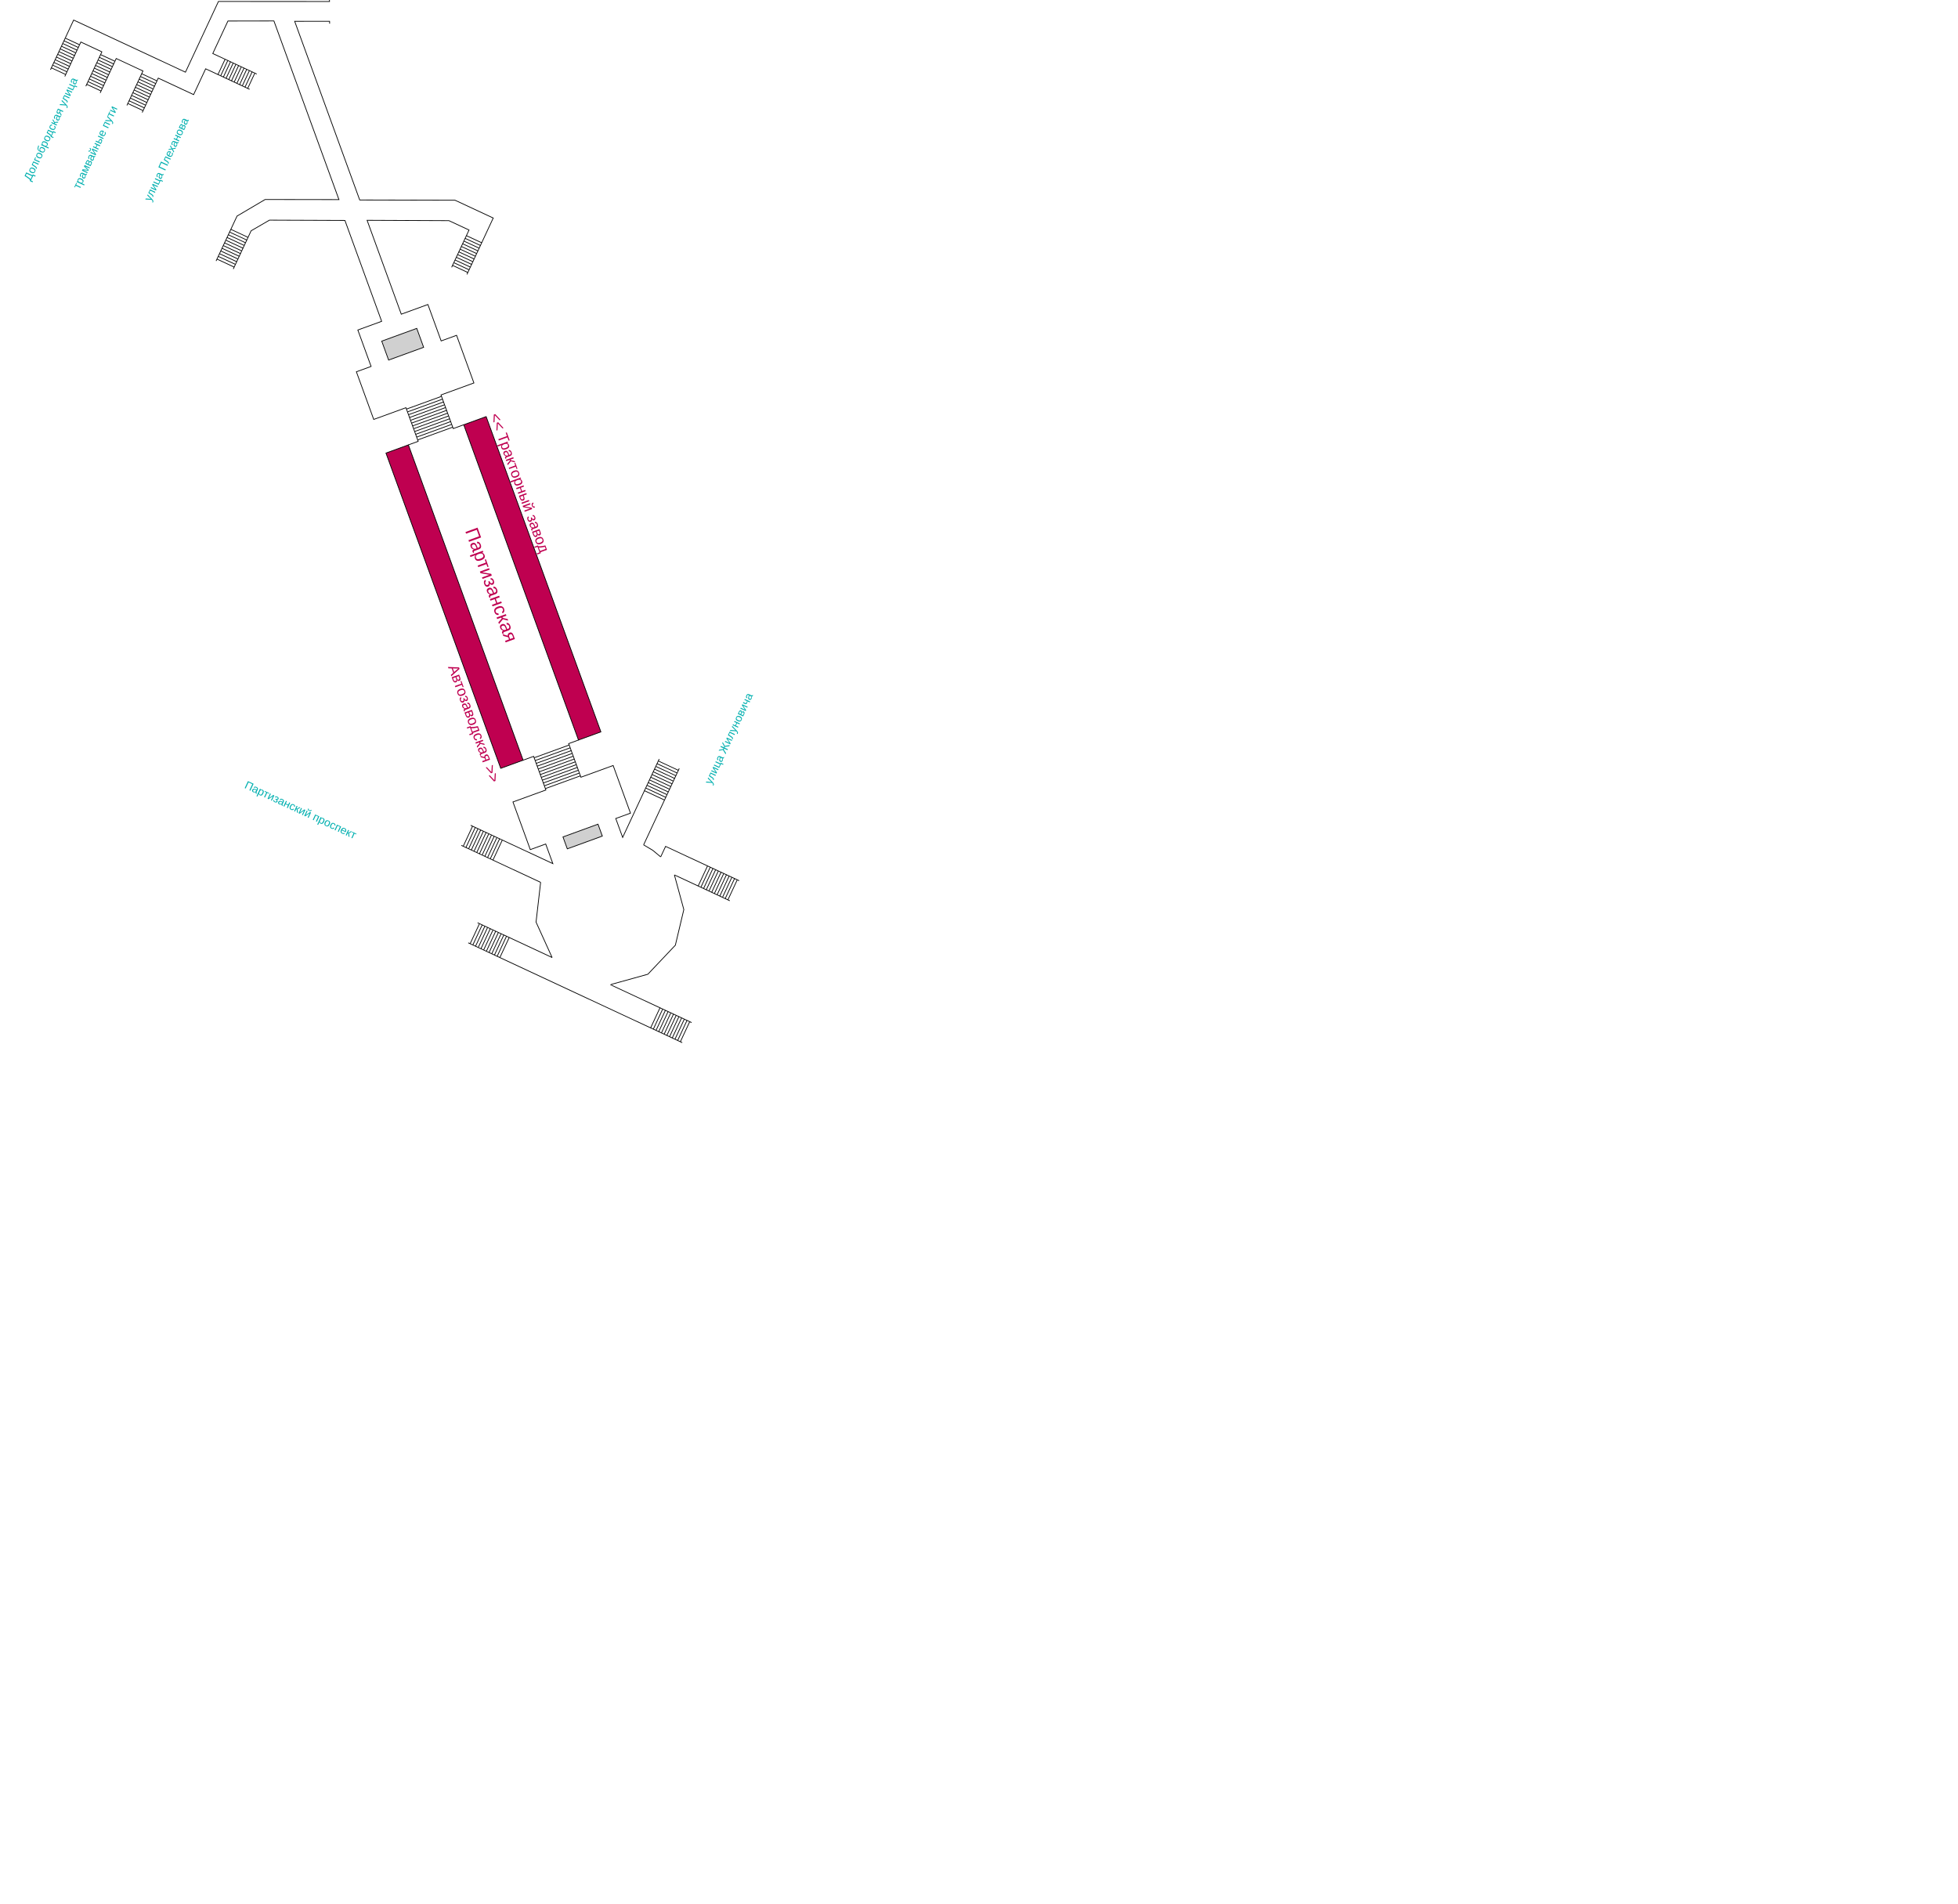
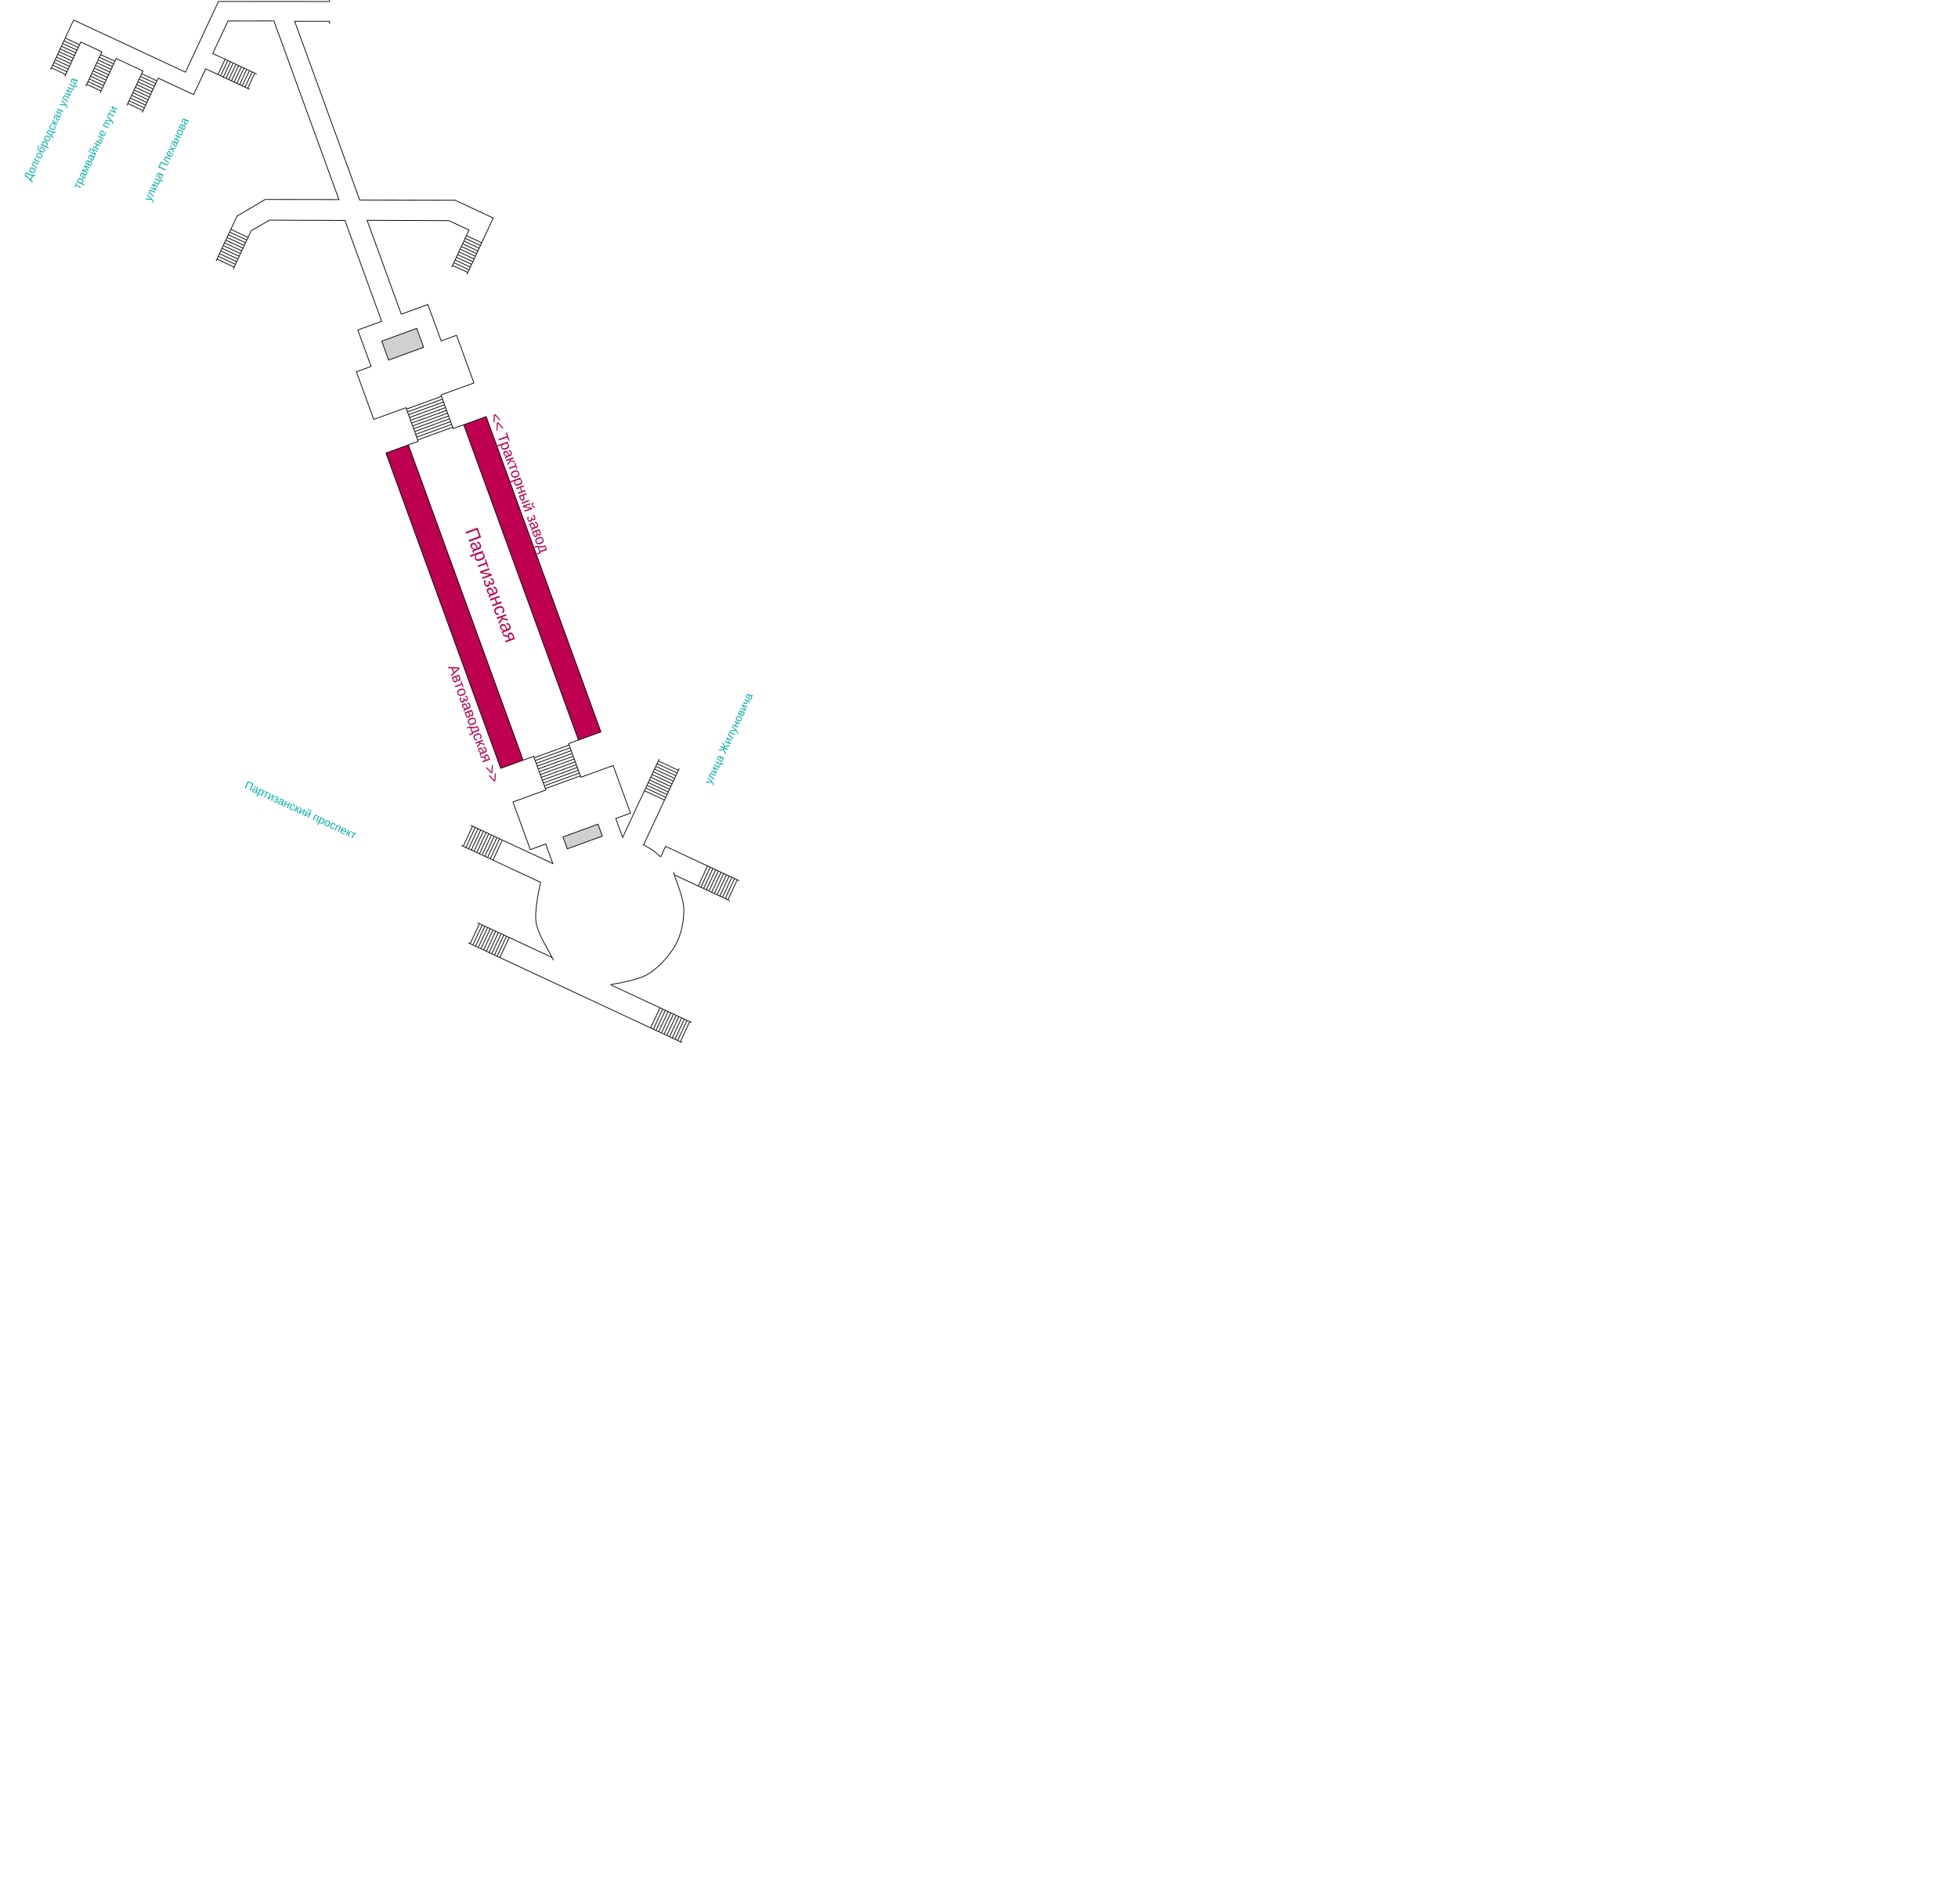
<svg xmlns="http://www.w3.org/2000/svg" baseProfile="full" height="100%" version="1.1" width="100%">
  <defs>
    <marker id="id408" markerHeight="3" markerUnits="strokeWidth" markerWidth="4" orient="auto" refX="0" refY="5" viewBox="0,0,10,10">
      <path d="M 0 0 L 10 5 L 0 10 z" />
    </marker>
  </defs>
  <g transform="scale(0.5) rotate(70.0,530,700)">
    <rect fill="none" height="1400" stroke="none" width="1060" x="0" y="0" />
    <polygon fill="#BF0050" points="439,569 439,537 889,537 889,569" stroke="#000000" stroke-width="1" />
    <polygon fill="#BF0050" points="439,680 439,648 889,648 889,680" stroke="#000000" stroke-width="1" />
    <text fill="#BF0050" font-family="Arial" font-size="20" stroke="none" x="439" y="532.0">&lt;&lt; Тракторный завод</text>
    <text fill="#BF0050" font-family="Arial" font-size="20" stroke="none" x="737" y="700.0">Автозаводская &gt;&gt;</text>
    <text fill="#BF0050" font-family="Arial" font-size="25" stroke="none" x="573" y="616.0">Партизанская</text>
    <polyline fill="none" points="889,569 889,583 937,583 937,537 1005,537 1005,558 1032,558 950,476" stroke="#000000" stroke-width="1" />
    <polyline fill="none" points="971,455 1051,535" stroke="#000000" stroke-width="1" />
-     <polyline fill="none" points="1051,535 1062,526 1074,519" stroke="#000000" stroke-width="1" />
+     <path d="M1051,535 C1051,535 1049.167,536.5 1051,535 C1052.833,533.5 1058.167,528.667 1062,526 C1065.833,523.333 1074,519 1074,519 " fill="none" stroke="#000000" stroke-width="1" />
    <polyline fill="none" points="1074,519 1063,508 1140,431" stroke="#000000" stroke-width="1" />
    <polyline fill="none" points="1161,452 1103,510" stroke="#000000" stroke-width="1" />
-     <polyline fill="none" points="1103,510 1151,514 1192,541 1216,589 1212,640" stroke="#000000" stroke-width="1" />
+     <path d="M1103,510 C1103,510 1095.0,509.333 1103,510 C1111.0,510.667 1136.167,508.833 1151,514 C1165.833,519.167 1181.167,528.5 1192,541 C1202.833,553.5 1212.667,572.5 1216,589 C1219.333,605.5 1212,640 1212,640 " fill="none" stroke="#000000" stroke-width="1" />
    <polyline fill="none" points="1212,641 1297,556" stroke="#000000" stroke-width="1" />
    <polyline fill="none" points="1318,577 1094,801" stroke="#000000" stroke-width="1" />
    <polyline fill="none" points="1073,780 1151,702" stroke="#000000" stroke-width="1" />
-     <polyline fill="none" points="1151,702 1099,706 1051,682" stroke="#000000" stroke-width="1" />
+     <path d="M1151,702 C1151,702 1159.667,701.333 1151,702 C1142.333,702.667 1115.667,709.333 1099,706 C1082.333,702.667 1051,682 1051,682 " fill="none" stroke="#000000" stroke-width="1" />
    <polyline fill="none" points="1051,682 968,765" stroke="#000000" stroke-width="1" />
    <polyline fill="none" points="947,744 1033,658 1005,658 1005,680 937,680 937,633 889,633 889,648" stroke="#000000" stroke-width="1" />
    <line stroke="#000000" stroke-width="1" x1="891" x2="891" y1="633" y2="583" />
    <line stroke="#000000" stroke-width="1" x1="895" x2="895" y1="633" y2="583" />
    <line stroke="#000000" stroke-width="1" x1="899" x2="899" y1="633" y2="583" />
    <line stroke="#000000" stroke-width="1" x1="903" x2="903" y1="633" y2="583" />
    <line stroke="#000000" stroke-width="1" x1="907" x2="907" y1="633" y2="583" />
    <line stroke="#000000" stroke-width="1" x1="911" x2="911" y1="633" y2="583" />
    <line stroke="#000000" stroke-width="1" x1="915" x2="915" y1="633" y2="583" />
    <line stroke="#000000" stroke-width="1" x1="919" x2="919" y1="633" y2="583" />
    <line stroke="#000000" stroke-width="1" x1="923" x2="923" y1="633" y2="583" />
    <line stroke="#000000" stroke-width="1" x1="927" x2="927" y1="633" y2="583" />
    <line stroke="#000000" stroke-width="1" x1="931" x2="931" y1="633" y2="583" />
    <line stroke="#000000" stroke-width="1" x1="935" x2="935" y1="633" y2="583" />
    <line stroke="#000000" stroke-width="1" x1="952" x2="973" y1="478" y2="457" />
    <line stroke="#000000" stroke-width="1" x1="954.828" x2="975.828" y1="480.828" y2="459.828" />
    <line stroke="#000000" stroke-width="1" x1="957.657" x2="978.657" y1="483.657" y2="462.657" />
    <line stroke="#000000" stroke-width="1" x1="960.485" x2="981.485" y1="486.485" y2="465.485" />
    <line stroke="#000000" stroke-width="1" x1="963.314" x2="984.314" y1="489.314" y2="468.314" />
    <line stroke="#000000" stroke-width="1" x1="966.142" x2="987.142" y1="492.142" y2="471.142" />
    <line stroke="#000000" stroke-width="1" x1="968.971" x2="989.971" y1="494.971" y2="473.971" />
    <line stroke="#000000" stroke-width="1" x1="971.799" x2="992.799" y1="497.799" y2="476.799" />
    <line stroke="#000000" stroke-width="1" x1="974.627" x2="995.627" y1="500.627" y2="479.627" />
    <line stroke="#000000" stroke-width="1" x1="977.456" x2="998.456" y1="503.456" y2="482.456" />
    <line stroke="#000000" stroke-width="1" x1="980.284" x2="1001.284" y1="506.284" y2="485.284" />
    <line stroke="#000000" stroke-width="1" x1="983.113" x2="1004.113" y1="509.113" y2="488.113" />
    <line stroke="#000000" stroke-width="1" x1="1159" x2="1138" y1="454" y2="433" />
    <line stroke="#000000" stroke-width="1" x1="1156.172" x2="1135.172" y1="456.828" y2="435.828" />
    <line stroke="#000000" stroke-width="1" x1="1153.343" x2="1132.343" y1="459.657" y2="438.657" />
    <line stroke="#000000" stroke-width="1" x1="1150.515" x2="1129.515" y1="462.485" y2="441.485" />
    <line stroke="#000000" stroke-width="1" x1="1147.686" x2="1126.686" y1="465.314" y2="444.314" />
    <line stroke="#000000" stroke-width="1" x1="1144.858" x2="1123.858" y1="468.142" y2="447.142" />
    <line stroke="#000000" stroke-width="1" x1="1142.029" x2="1121.029" y1="470.971" y2="449.971" />
    <line stroke="#000000" stroke-width="1" x1="1139.201" x2="1118.201" y1="473.799" y2="452.799" />
    <line stroke="#000000" stroke-width="1" x1="1136.373" x2="1115.373" y1="476.627" y2="455.627" />
    <line stroke="#000000" stroke-width="1" x1="1133.544" x2="1112.544" y1="479.456" y2="458.456" />
    <line stroke="#000000" stroke-width="1" x1="1130.716" x2="1109.716" y1="482.284" y2="461.284" />
    <line stroke="#000000" stroke-width="1" x1="1127.887" x2="1106.887" y1="485.113" y2="464.113" />
    <line stroke="#000000" stroke-width="1" x1="1295" x2="1316" y1="558" y2="579" />
    <line stroke="#000000" stroke-width="1" x1="1292.172" x2="1313.172" y1="560.828" y2="581.828" />
    <line stroke="#000000" stroke-width="1" x1="1289.343" x2="1310.343" y1="563.657" y2="584.657" />
    <line stroke="#000000" stroke-width="1" x1="1286.515" x2="1307.515" y1="566.485" y2="587.485" />
    <line stroke="#000000" stroke-width="1" x1="1283.686" x2="1304.686" y1="569.314" y2="590.314" />
    <line stroke="#000000" stroke-width="1" x1="1280.858" x2="1301.858" y1="572.142" y2="593.142" />
    <line stroke="#000000" stroke-width="1" x1="1278.029" x2="1299.029" y1="574.971" y2="595.971" />
    <line stroke="#000000" stroke-width="1" x1="1275.201" x2="1296.201" y1="577.799" y2="598.799" />
    <line stroke="#000000" stroke-width="1" x1="1272.373" x2="1293.373" y1="580.627" y2="601.627" />
    <line stroke="#000000" stroke-width="1" x1="1269.544" x2="1290.544" y1="583.456" y2="604.456" />
    <line stroke="#000000" stroke-width="1" x1="1266.716" x2="1287.716" y1="586.284" y2="607.284" />
    <line stroke="#000000" stroke-width="1" x1="1263.887" x2="1284.887" y1="589.113" y2="610.113" />
    <line stroke="#000000" stroke-width="1" x1="1075" x2="1096" y1="778" y2="799" />
    <line stroke="#000000" stroke-width="1" x1="1077.828" x2="1098.828" y1="775.172" y2="796.172" />
    <line stroke="#000000" stroke-width="1" x1="1080.657" x2="1101.657" y1="772.343" y2="793.343" />
    <line stroke="#000000" stroke-width="1" x1="1083.485" x2="1104.485" y1="769.515" y2="790.515" />
    <line stroke="#000000" stroke-width="1" x1="1086.314" x2="1107.314" y1="766.686" y2="787.686" />
    <line stroke="#000000" stroke-width="1" x1="1089.142" x2="1110.142" y1="763.858" y2="784.858" />
    <line stroke="#000000" stroke-width="1" x1="1091.971" x2="1112.971" y1="761.029" y2="782.029" />
    <line stroke="#000000" stroke-width="1" x1="1094.799" x2="1115.799" y1="758.201" y2="779.201" />
    <line stroke="#000000" stroke-width="1" x1="1097.627" x2="1118.627" y1="755.373" y2="776.373" />
    <line stroke="#000000" stroke-width="1" x1="1100.456" x2="1121.456" y1="752.544" y2="773.544" />
    <line stroke="#000000" stroke-width="1" x1="1103.284" x2="1124.284" y1="749.716" y2="770.716" />
    <line stroke="#000000" stroke-width="1" x1="1106.113" x2="1127.113" y1="746.887" y2="767.887" />
    <line stroke="#000000" stroke-width="1" x1="970" x2="949" y1="763" y2="742" />
    <line stroke="#000000" stroke-width="1" x1="972.828" x2="951.828" y1="760.172" y2="739.172" />
    <line stroke="#000000" stroke-width="1" x1="975.657" x2="954.657" y1="757.343" y2="736.343" />
    <line stroke="#000000" stroke-width="1" x1="978.485" x2="957.485" y1="754.515" y2="733.515" />
    <line stroke="#000000" stroke-width="1" x1="981.314" x2="960.314" y1="751.686" y2="730.686" />
    <line stroke="#000000" stroke-width="1" x1="984.142" x2="963.142" y1="748.858" y2="727.858" />
    <line stroke="#000000" stroke-width="1" x1="986.971" x2="965.971" y1="746.029" y2="725.029" />
    <line stroke="#000000" stroke-width="1" x1="989.799" x2="968.799" y1="743.201" y2="722.201" />
    <line stroke="#000000" stroke-width="1" x1="992.627" x2="971.627" y1="740.373" y2="719.373" />
    <line stroke="#000000" stroke-width="1" x1="995.456" x2="974.456" y1="737.544" y2="716.544" />
    <line stroke="#000000" stroke-width="1" x1="998.284" x2="977.284" y1="734.716" y2="713.716" />
    <line stroke="#000000" stroke-width="1" x1="1001.113" x2="980.113" y1="731.887" y2="710.887" />
    <polygon fill="#D0D0D0" points="1004,633 1004,583 1021,583 1021,633" stroke="#000000" stroke-width="1" />
    <polyline fill="none" points="439,648 439,634 391,634 391,680 323,680 323,659 271,659 271,625 127,625 92,720 97,748 137,788" stroke="#000000" stroke-width="1" />
    <polyline fill="none" points="119,806 72,759 64,716 98,623 -157,623 -178,681 -144,715 -98,669" stroke="#000000" stroke-width="1" />
    <polyline fill="none" points="-82,685 -128,731 -101,758 -138,795 -102,831" stroke="#000000" stroke-width="1" />
    <polyline fill="none" points="-118,847 -154,811 -182,839 -146,875" stroke="#000000" stroke-width="1" />
    <polyline fill="none" points="-161,890 -197,854 -219,876 -183,912" stroke="#000000" stroke-width="1" />
    <polyline fill="none" points="-198,927 -250,875 -133,758 -207,684 -156,544 -159,543" stroke="#000000" stroke-width="1" />
    <polyline fill="none" points="-128,554 -131,553 -147,597 108,597 152,477 192,437 251,496" stroke="#000000" stroke-width="1" />
    <polyline fill="none" points="235,512 196,473 175,494 137,597 271,597 271,559 323,559 323,537 391,537 391,584 439,584 439,569" stroke="#000000" stroke-width="1" />
    <line stroke="#000000" stroke-width="1" x1="437" x2="437" y1="584" y2="634" />
    <line stroke="#000000" stroke-width="1" x1="433" x2="433" y1="584" y2="634" />
    <line stroke="#000000" stroke-width="1" x1="429" x2="429" y1="584" y2="634" />
    <line stroke="#000000" stroke-width="1" x1="425" x2="425" y1="584" y2="634" />
    <line stroke="#000000" stroke-width="1" x1="421" x2="421" y1="584" y2="634" />
    <line stroke="#000000" stroke-width="1" x1="417" x2="417" y1="584" y2="634" />
    <line stroke="#000000" stroke-width="1" x1="413" x2="413" y1="584" y2="634" />
    <line stroke="#000000" stroke-width="1" x1="409" x2="409" y1="584" y2="634" />
    <line stroke="#000000" stroke-width="1" x1="405" x2="405" y1="584" y2="634" />
    <line stroke="#000000" stroke-width="1" x1="401" x2="401" y1="584" y2="634" />
    <line stroke="#000000" stroke-width="1" x1="397" x2="397" y1="584" y2="634" />
    <line stroke="#000000" stroke-width="1" x1="393" x2="393" y1="584" y2="634" />
    <line stroke="#000000" stroke-width="1" x1="233" x2="249" y1="510" y2="494" />
    <line stroke="#000000" stroke-width="1" x1="230.172" x2="246.172" y1="507.172" y2="491.172" />
    <line stroke="#000000" stroke-width="1" x1="227.343" x2="243.343" y1="504.343" y2="488.343" />
    <line stroke="#000000" stroke-width="1" x1="224.515" x2="240.515" y1="501.515" y2="485.515" />
    <line stroke="#000000" stroke-width="1" x1="221.686" x2="237.686" y1="498.686" y2="482.686" />
    <line stroke="#000000" stroke-width="1" x1="218.858" x2="234.858" y1="495.858" y2="479.858" />
    <line stroke="#000000" stroke-width="1" x1="216.029" x2="232.029" y1="493.029" y2="477.029" />
    <line stroke="#000000" stroke-width="1" x1="213.201" x2="229.201" y1="490.201" y2="474.201" />
    <line stroke="#000000" stroke-width="1" x1="210.373" x2="226.373" y1="487.373" y2="471.373" />
    <line stroke="#000000" stroke-width="1" x1="207.544" x2="223.544" y1="484.544" y2="468.544" />
    <line stroke="#000000" stroke-width="1" x1="204.716" x2="220.716" y1="481.716" y2="465.716" />
    <line stroke="#000000" stroke-width="1" x1="201.887" x2="217.887" y1="478.887" y2="462.887" />
    <line stroke="#000000" stroke-width="1" x1="135" x2="117" y1="786" y2="804" />
    <line stroke="#000000" stroke-width="1" x1="132.172" x2="114.172" y1="783.172" y2="801.172" />
    <line stroke="#000000" stroke-width="1" x1="129.343" x2="111.343" y1="780.343" y2="798.343" />
    <line stroke="#000000" stroke-width="1" x1="126.515" x2="108.515" y1="777.515" y2="795.515" />
    <line stroke="#000000" stroke-width="1" x1="123.686" x2="105.686" y1="774.686" y2="792.686" />
    <line stroke="#000000" stroke-width="1" x1="120.858" x2="102.858" y1="771.858" y2="789.858" />
    <line stroke="#000000" stroke-width="1" x1="118.029" x2="100.029" y1="769.029" y2="787.029" />
    <line stroke="#000000" stroke-width="1" x1="115.201" x2="97.201" y1="766.201" y2="784.201" />
    <line stroke="#000000" stroke-width="1" x1="112.373" x2="94.373" y1="763.373" y2="781.373" />
    <line stroke="#000000" stroke-width="1" x1="109.544" x2="91.544" y1="760.544" y2="778.544" />
    <line stroke="#000000" stroke-width="1" x1="106.716" x2="88.716" y1="757.716" y2="775.716" />
    <line stroke="#000000" stroke-width="1" x1="103.887" x2="85.887" y1="754.887" y2="772.887" />
    <line stroke="#000000" stroke-width="1" x1="-185" x2="-200" y1="910" y2="925" />
    <line stroke="#000000" stroke-width="1" x1="-187.828" x2="-202.828" y1="907.172" y2="922.172" />
    <line stroke="#000000" stroke-width="1" x1="-190.657" x2="-205.657" y1="904.343" y2="919.343" />
    <line stroke="#000000" stroke-width="1" x1="-193.485" x2="-208.485" y1="901.515" y2="916.515" />
    <line stroke="#000000" stroke-width="1" x1="-196.314" x2="-211.314" y1="898.686" y2="913.686" />
    <line stroke="#000000" stroke-width="1" x1="-199.142" x2="-214.142" y1="895.858" y2="910.858" />
    <line stroke="#000000" stroke-width="1" x1="-201.971" x2="-216.971" y1="893.029" y2="908.029" />
    <line stroke="#000000" stroke-width="1" x1="-204.799" x2="-219.799" y1="890.201" y2="905.201" />
    <line stroke="#000000" stroke-width="1" x1="-207.627" x2="-222.627" y1="887.373" y2="902.373" />
    <line stroke="#000000" stroke-width="1" x1="-210.456" x2="-225.456" y1="884.544" y2="899.544" />
    <line stroke="#000000" stroke-width="1" x1="-213.284" x2="-228.284" y1="881.716" y2="896.716" />
    <line stroke="#000000" stroke-width="1" x1="-216.113" x2="-231.113" y1="878.887" y2="893.887" />
    <line stroke="#000000" stroke-width="1" x1="-148" x2="-163" y1="873" y2="888" />
    <line stroke="#000000" stroke-width="1" x1="-150.828" x2="-165.828" y1="870.172" y2="885.172" />
    <line stroke="#000000" stroke-width="1" x1="-153.657" x2="-168.657" y1="867.343" y2="882.343" />
    <line stroke="#000000" stroke-width="1" x1="-156.485" x2="-171.485" y1="864.515" y2="879.515" />
    <line stroke="#000000" stroke-width="1" x1="-159.314" x2="-174.314" y1="861.686" y2="876.686" />
    <line stroke="#000000" stroke-width="1" x1="-162.142" x2="-177.142" y1="858.858" y2="873.858" />
    <line stroke="#000000" stroke-width="1" x1="-164.971" x2="-179.971" y1="856.029" y2="871.029" />
    <line stroke="#000000" stroke-width="1" x1="-167.799" x2="-182.799" y1="853.201" y2="868.201" />
    <line stroke="#000000" stroke-width="1" x1="-170.627" x2="-185.627" y1="850.373" y2="865.373" />
    <line stroke="#000000" stroke-width="1" x1="-173.456" x2="-188.456" y1="847.544" y2="862.544" />
    <line stroke="#000000" stroke-width="1" x1="-176.284" x2="-191.284" y1="844.716" y2="859.716" />
    <line stroke="#000000" stroke-width="1" x1="-179.113" x2="-194.113" y1="841.887" y2="856.887" />
    <line stroke="#000000" stroke-width="1" x1="-104" x2="-120" y1="829" y2="845" />
    <line stroke="#000000" stroke-width="1" x1="-106.828" x2="-122.828" y1="826.172" y2="842.172" />
    <line stroke="#000000" stroke-width="1" x1="-109.657" x2="-125.657" y1="823.343" y2="839.343" />
    <line stroke="#000000" stroke-width="1" x1="-112.485" x2="-128.485" y1="820.515" y2="836.515" />
    <line stroke="#000000" stroke-width="1" x1="-115.314" x2="-131.314" y1="817.686" y2="833.686" />
    <line stroke="#000000" stroke-width="1" x1="-118.142" x2="-134.142" y1="814.858" y2="830.858" />
    <line stroke="#000000" stroke-width="1" x1="-120.971" x2="-136.971" y1="812.029" y2="828.029" />
    <line stroke="#000000" stroke-width="1" x1="-123.799" x2="-139.799" y1="809.201" y2="825.201" />
    <line stroke="#000000" stroke-width="1" x1="-126.627" x2="-142.627" y1="806.373" y2="822.373" />
    <line stroke="#000000" stroke-width="1" x1="-129.456" x2="-145.456" y1="803.544" y2="819.544" />
    <line stroke="#000000" stroke-width="1" x1="-132.284" x2="-148.284" y1="800.716" y2="816.716" />
    <line stroke="#000000" stroke-width="1" x1="-135.113" x2="-151.113" y1="797.887" y2="813.887" />
    <line stroke="#000000" stroke-width="1" x1="-100" x2="-84" y1="671" y2="687" />
    <line stroke="#000000" stroke-width="1" x1="-102.828" x2="-86.828" y1="673.828" y2="689.828" />
    <line stroke="#000000" stroke-width="1" x1="-105.657" x2="-89.657" y1="676.657" y2="692.657" />
    <line stroke="#000000" stroke-width="1" x1="-108.485" x2="-92.485" y1="679.485" y2="695.485" />
    <line stroke="#000000" stroke-width="1" x1="-111.314" x2="-95.314" y1="682.314" y2="698.314" />
    <line stroke="#000000" stroke-width="1" x1="-114.142" x2="-98.142" y1="685.142" y2="701.142" />
    <line stroke="#000000" stroke-width="1" x1="-116.971" x2="-100.971" y1="687.971" y2="703.971" />
    <line stroke="#000000" stroke-width="1" x1="-119.799" x2="-103.799" y1="690.799" y2="706.799" />
    <line stroke="#000000" stroke-width="1" x1="-122.627" x2="-106.627" y1="693.627" y2="709.627" />
    <line stroke="#000000" stroke-width="1" x1="-125.456" x2="-109.456" y1="696.456" y2="712.456" />
    <line stroke="#000000" stroke-width="1" x1="-128.284" x2="-112.284" y1="699.284" y2="715.284" />
    <line stroke="#000000" stroke-width="1" x1="-131.113" x2="-115.113" y1="702.113" y2="718.113" />
    <polygon fill="#D0D0D0" points="296,634 296,584 323,584 323,634" stroke="#000000" stroke-width="1" />
    <text fill="#00AFAF" font-family="Arial" font-size="15" stroke="none" transform="rotate(-45.0,785,1002)" x="785" y="1017.0">Партизанский проспект</text>
    <text fill="#00AFAF" font-family="Arial" font-size="15" stroke="none" transform="rotate(-135.0,996,433)" x="996" y="448.0">улица Жилуновича</text>
    <text fill="#00AFAF" font-family="Arial" font-size="15" stroke="none" transform="rotate(-135.0,4,872)" x="4" y="887.0">улица Плеханова</text>
    <text fill="#00AFAF" font-family="Arial" font-size="15" stroke="none" transform="rotate(-135.0,-44,956)" x="-44" y="971.0">трамвайные пути</text>
    <text fill="#00AFAF" font-family="Arial" font-size="15" stroke="none" transform="rotate(-135.0,-77,1014)" x="-77" y="1029.0">Долгобродская улица</text>
  </g>
</svg>
